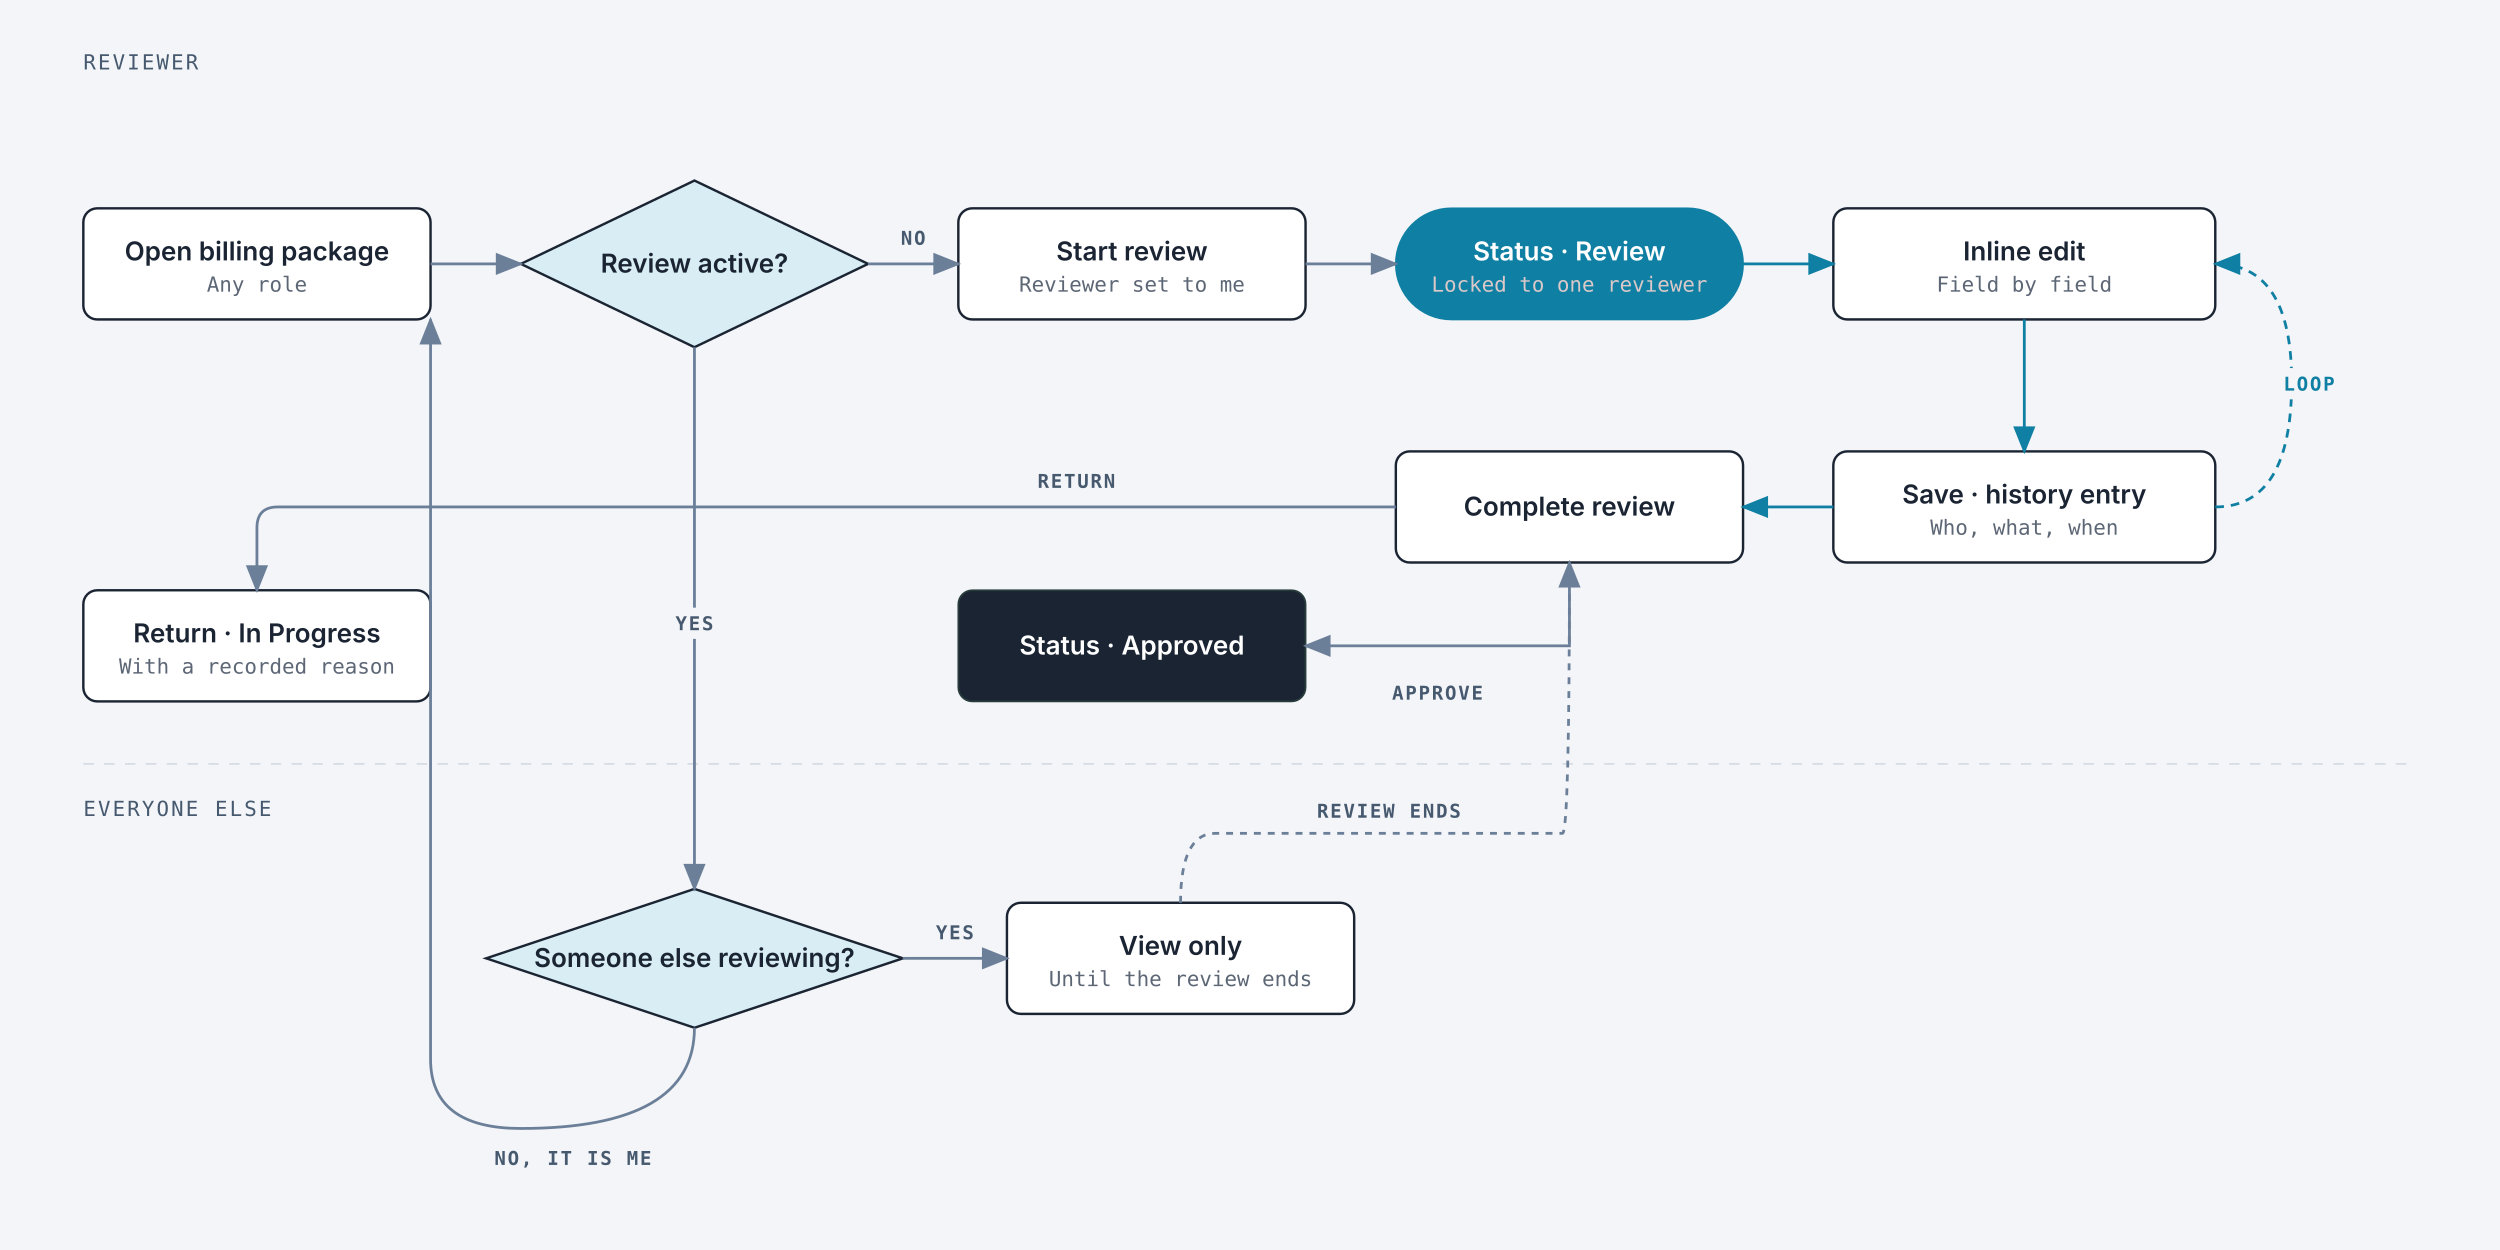
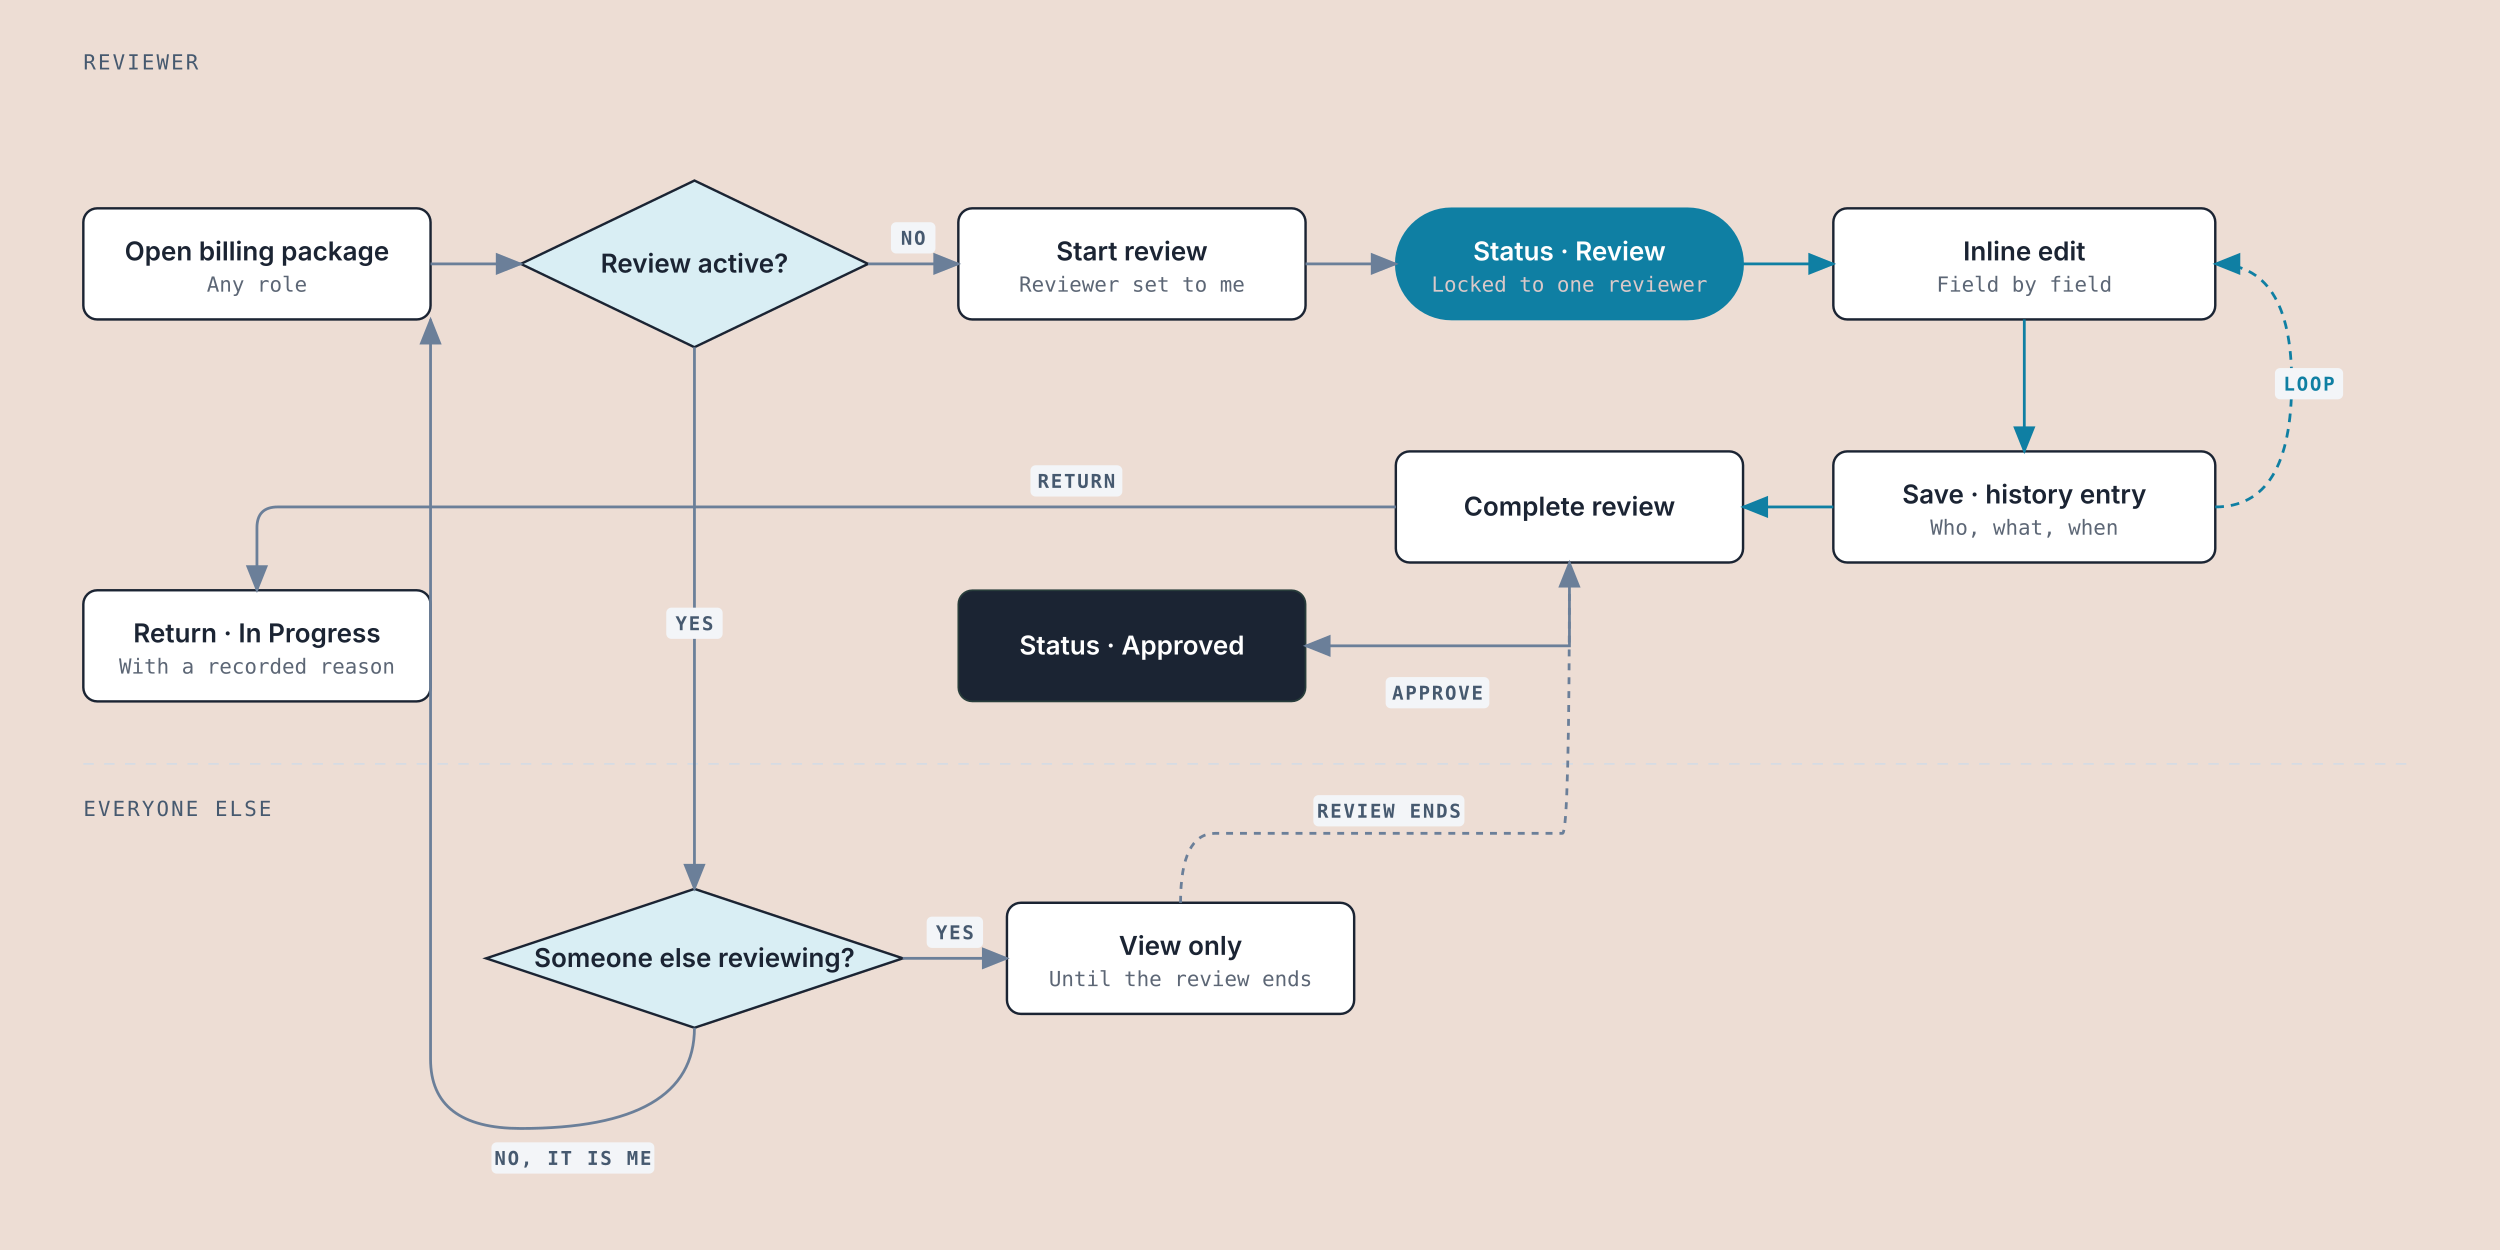
<svg xmlns="http://www.w3.org/2000/svg" viewBox="0 0 1440 720" width="1440" height="720" role="img" aria-labelledby="bw-review-title bw-review-desc">
  <defs>
    <filter id="bw-review-shadow" x="-10%" y="-10%" width="120%" height="130%">
      <feDropShadow dx="0" dy="18" stdDeviation="18" flood-color="#000" flood-opacity="0.14" />
    </filter>
    <pattern id="bw-review-grid" width="48" height="48" patternUnits="userSpaceOnUse">
      <path d="M48 0H0V48" fill="none" stroke="rgba(40,61,59,0.06)" stroke-width="1" />
    </pattern>
    <marker id="bw-review-arrow" markerWidth="10" markerHeight="8" refX="9" refY="4" orient="auto">
      <path d="M0 0L10 4L0 8Z" fill="#6b7f99" />
    </marker>
    <marker id="bw-review-arrow-m" markerWidth="10" markerHeight="8" refX="9" refY="4" orient="auto">
      <path d="M0 0L10 4L0 8Z" fill="#0f7fa3" />
    </marker>
    <marker id="bw-review-arrow-r" markerWidth="10" markerHeight="8" refX="9" refY="4" orient="auto">
      <path d="M0 0L10 4L0 8Z" fill="#dbc9c9" />
    </marker>
  </defs>
-   <rect width="1440" height="720" fill="#f3f5f8" />
+   <rect width="1440" height="720" fill="#edddd4" />
  <text x="48" y="40" font-family="'IBM Plex Mono', ui-monospace, monospace" font-size="12" font-weight="500" fill="#46596f" text-anchor="start" letter-spacing="1.2">REVIEWER</text>
  <text x="48" y="470" font-family="'IBM Plex Mono', ui-monospace, monospace" font-size="12" font-weight="500" fill="#46596f" text-anchor="start" letter-spacing="1.2">EVERYONE ELSE</text>
  <path d="M48 440H1392" stroke="#d5dbe3" stroke-dasharray="6 6" />
  <rect x="48" y="120" width="200" height="64" rx="8" fill="#ffffff" stroke="#1b2433" stroke-width="1.4" />
  <text x="148" y="150" font-family="'Inter', system-ui, sans-serif" font-size="15" font-weight="600" fill="#1b2433" text-anchor="middle">Open billing package</text>
  <text x="148" y="168" font-family="'IBM Plex Mono', ui-monospace, monospace" font-size="12" font-weight="400" fill="#5c6675" text-anchor="middle">Any role</text>
  <path d="M400 104L500 152L400 200L300 152Z" fill="#d9eef4" stroke="#1b2433" stroke-width="1.4" />
  <text x="400" y="157" font-family="'Inter', system-ui, sans-serif" font-size="15" font-weight="600" fill="#1b2433" text-anchor="middle">Review active?</text>
  <rect x="552" y="120" width="200" height="64" rx="8" fill="#ffffff" stroke="#1b2433" stroke-width="1.4" />
  <text x="652" y="150" font-family="'Inter', system-ui, sans-serif" font-size="15" font-weight="600" fill="#1b2433" text-anchor="middle">Start review</text>
  <text x="652" y="168" font-family="'IBM Plex Mono', ui-monospace, monospace" font-size="12" font-weight="400" fill="#5c6675" text-anchor="middle">Reviewer set to me</text>
  <rect x="804" y="120" width="200" height="64" rx="32" fill="#0f7fa3" stroke="#0f7fa3" stroke-width="1" />
  <text x="904" y="150" font-family="'Inter', system-ui, sans-serif" font-size="15" font-weight="600" fill="#ffffff" text-anchor="middle">Status · Review</text>
  <text x="904" y="168" font-family="'IBM Plex Mono', ui-monospace, monospace" font-size="12" font-weight="400" fill="#dbc9c9" text-anchor="middle">Locked to one reviewer</text>
  <rect x="1056" y="120" width="220" height="64" rx="8" fill="#ffffff" stroke="#1b2433" stroke-width="1.4" />
  <text x="1166" y="150" font-family="'Inter', system-ui, sans-serif" font-size="15" font-weight="600" fill="#1b2433" text-anchor="middle">Inline edit</text>
  <text x="1166" y="168" font-family="'IBM Plex Mono', ui-monospace, monospace" font-size="12" font-weight="400" fill="#5c6675" text-anchor="middle">Field by field</text>
  <rect x="1056" y="260" width="220" height="64" rx="8" fill="#ffffff" stroke="#1b2433" stroke-width="1.4" />
  <text x="1166" y="290" font-family="'Inter', system-ui, sans-serif" font-size="15" font-weight="600" fill="#1b2433" text-anchor="middle">Save · history entry</text>
  <text x="1166" y="308" font-family="'IBM Plex Mono', ui-monospace, monospace" font-size="12" font-weight="400" fill="#5c6675" text-anchor="middle">Who, what, when</text>
  <rect x="804" y="260" width="200" height="64" rx="8" fill="#ffffff" stroke="#1b2433" stroke-width="1.4" />
  <text x="904" y="297" font-family="'Inter', system-ui, sans-serif" font-size="15" font-weight="600" fill="#1b2433" text-anchor="middle">Complete review</text>
  <rect x="552" y="340" width="200" height="64" rx="8" fill="#1b2433" stroke="#283d3b" stroke-width="1" />
  <text x="652" y="377" font-family="'Inter', system-ui, sans-serif" font-size="15" font-weight="600" fill="#ffffff" text-anchor="middle">Status · Approved</text>
  <rect x="48" y="340" width="200" height="64" rx="8" fill="#ffffff" stroke="#1b2433" stroke-width="1.4" />
  <text x="148" y="370" font-family="'Inter', system-ui, sans-serif" font-size="15" font-weight="600" fill="#1b2433" text-anchor="middle">Return · In Progress</text>
  <text x="148" y="388" font-family="'IBM Plex Mono', ui-monospace, monospace" font-size="12" font-weight="400" fill="#5c6675" text-anchor="middle">With a recorded reason</text>
  <rect x="580" y="520" width="200" height="64" rx="8" fill="#ffffff" stroke="#1b2433" stroke-width="1.4" />
  <text x="680" y="550" font-family="'Inter', system-ui, sans-serif" font-size="15" font-weight="600" fill="#1b2433" text-anchor="middle">View only</text>
  <text x="680" y="568" font-family="'IBM Plex Mono', ui-monospace, monospace" font-size="12" font-weight="400" fill="#5c6675" text-anchor="middle">Until the review ends</text>
  <path d="M400 512L520 552L400 592L280 552Z" fill="#d9eef4" stroke="#1b2433" stroke-width="1.4" />
  <text x="400" y="557" font-family="'Inter', system-ui, sans-serif" font-size="15" font-weight="600" fill="#1b2433" text-anchor="middle">Someone else reviewing?</text>
  <path d="M248 152H300" fill="none" stroke="#6b7f99" stroke-width="1.6" marker-end="url(#bw-review-arrow)" />
  <path d="M500 152H552" fill="none" stroke="#6b7f99" stroke-width="1.6" marker-end="url(#bw-review-arrow)" />
  <rect x="513.18" y="128" width="25.64" height="18" rx="3" fill="#f3f5f8" />
  <text x="526" y="141" font-family="'IBM Plex Mono', ui-monospace, monospace" font-size="11" font-weight="600" fill="#46596f" text-anchor="middle" letter-spacing="1">NO</text>
  <path d="M752 152H804" fill="none" stroke="#6b7f99" stroke-width="1.6" marker-end="url(#bw-review-arrow)" />
  <path d="M1004 152H1056" fill="none" stroke="#0f7fa3" stroke-width="1.6" marker-end="url(#bw-review-arrow-m)" />
  <path d="M1166 184V260" fill="none" stroke="#0f7fa3" stroke-width="1.6" marker-end="url(#bw-review-arrow-m)" />
  <path d="M1056 292H1004" fill="none" stroke="#0f7fa3" stroke-width="1.6" marker-end="url(#bw-review-arrow-m)" />
  <path d="M1276 292Q1320 292 1320 220Q1320 152 1276 152" fill="none" stroke="#0f7fa3" stroke-width="1.6" stroke-dasharray="5 4" marker-end="url(#bw-review-arrow-m)" />
  <rect x="1310.36" y="212" width="39.28" height="18" rx="3" fill="#f3f5f8" />
  <text x="1330" y="225" font-family="'IBM Plex Mono', ui-monospace, monospace" font-size="11" font-weight="600" fill="#0f7fa3" text-anchor="middle" letter-spacing="1">LOOP</text>
  <path d="M904 324V372H752" fill="none" stroke="#6b7f99" stroke-width="1.6" marker-end="url(#bw-review-arrow)" />
  <rect x="798.13" y="390" width="59.74" height="18" rx="3" fill="#f3f5f8" />
  <text x="828" y="403" font-family="'IBM Plex Mono', ui-monospace, monospace" font-size="11" font-weight="600" fill="#46596f" text-anchor="middle" letter-spacing="1">APPROVE</text>
  <path d="M804 292H160Q148 292 148 304V340" fill="none" stroke="#6b7f99" stroke-width="1.6" marker-end="url(#bw-review-arrow)" />
  <rect x="593.54" y="268" width="52.92" height="18" rx="3" fill="#f3f5f8" />
  <text x="620" y="281" font-family="'IBM Plex Mono', ui-monospace, monospace" font-size="11" font-weight="600" fill="#46596f" text-anchor="middle" letter-spacing="1">RETURN</text>
  <path d="M400 200V512" fill="none" stroke="#6b7f99" stroke-width="1.6" marker-end="url(#bw-review-arrow)" />
  <rect x="383.77" y="350" width="32.46" height="18" rx="3" fill="#f3f5f8" />
  <text x="400" y="363" font-family="'IBM Plex Mono', ui-monospace, monospace" font-size="11" font-weight="600" fill="#46596f" text-anchor="middle" letter-spacing="1">YES</text>
  <path d="M520 552H580" fill="none" stroke="#6b7f99" stroke-width="1.6" marker-end="url(#bw-review-arrow)" />
  <rect x="533.77" y="528" width="32.46" height="18" rx="3" fill="#f3f5f8" />
  <text x="550" y="541" font-family="'IBM Plex Mono', ui-monospace, monospace" font-size="11" font-weight="600" fill="#46596f" text-anchor="middle" letter-spacing="1">YES</text>
  <path d="M400 592Q400 650 300 650Q248 650 248 610V184" fill="none" stroke="#6b7f99" stroke-width="1.6" marker-end="url(#bw-review-arrow)" />
  <rect x="283.08" y="658" width="93.84" height="18" rx="3" fill="#f3f5f8" />
  <text x="330" y="671" font-family="'IBM Plex Mono', ui-monospace, monospace" font-size="11" font-weight="600" fill="#46596f" text-anchor="middle" letter-spacing="1">NO, IT IS ME</text>
  <path d="M680 520Q680 480 700 480H900Q904 480 904 324" fill="none" stroke="#6b7f99" stroke-width="1.6" stroke-dasharray="4 4" marker-end="url(#bw-review-arrow)" />
  <rect x="756.49" y="458" width="87.02" height="18" rx="3" fill="#f3f5f8" />
  <text x="800" y="471" font-family="'IBM Plex Mono', ui-monospace, monospace" font-size="11" font-weight="600" fill="#46596f" text-anchor="middle" letter-spacing="1">REVIEW ENDS</text>
</svg>
